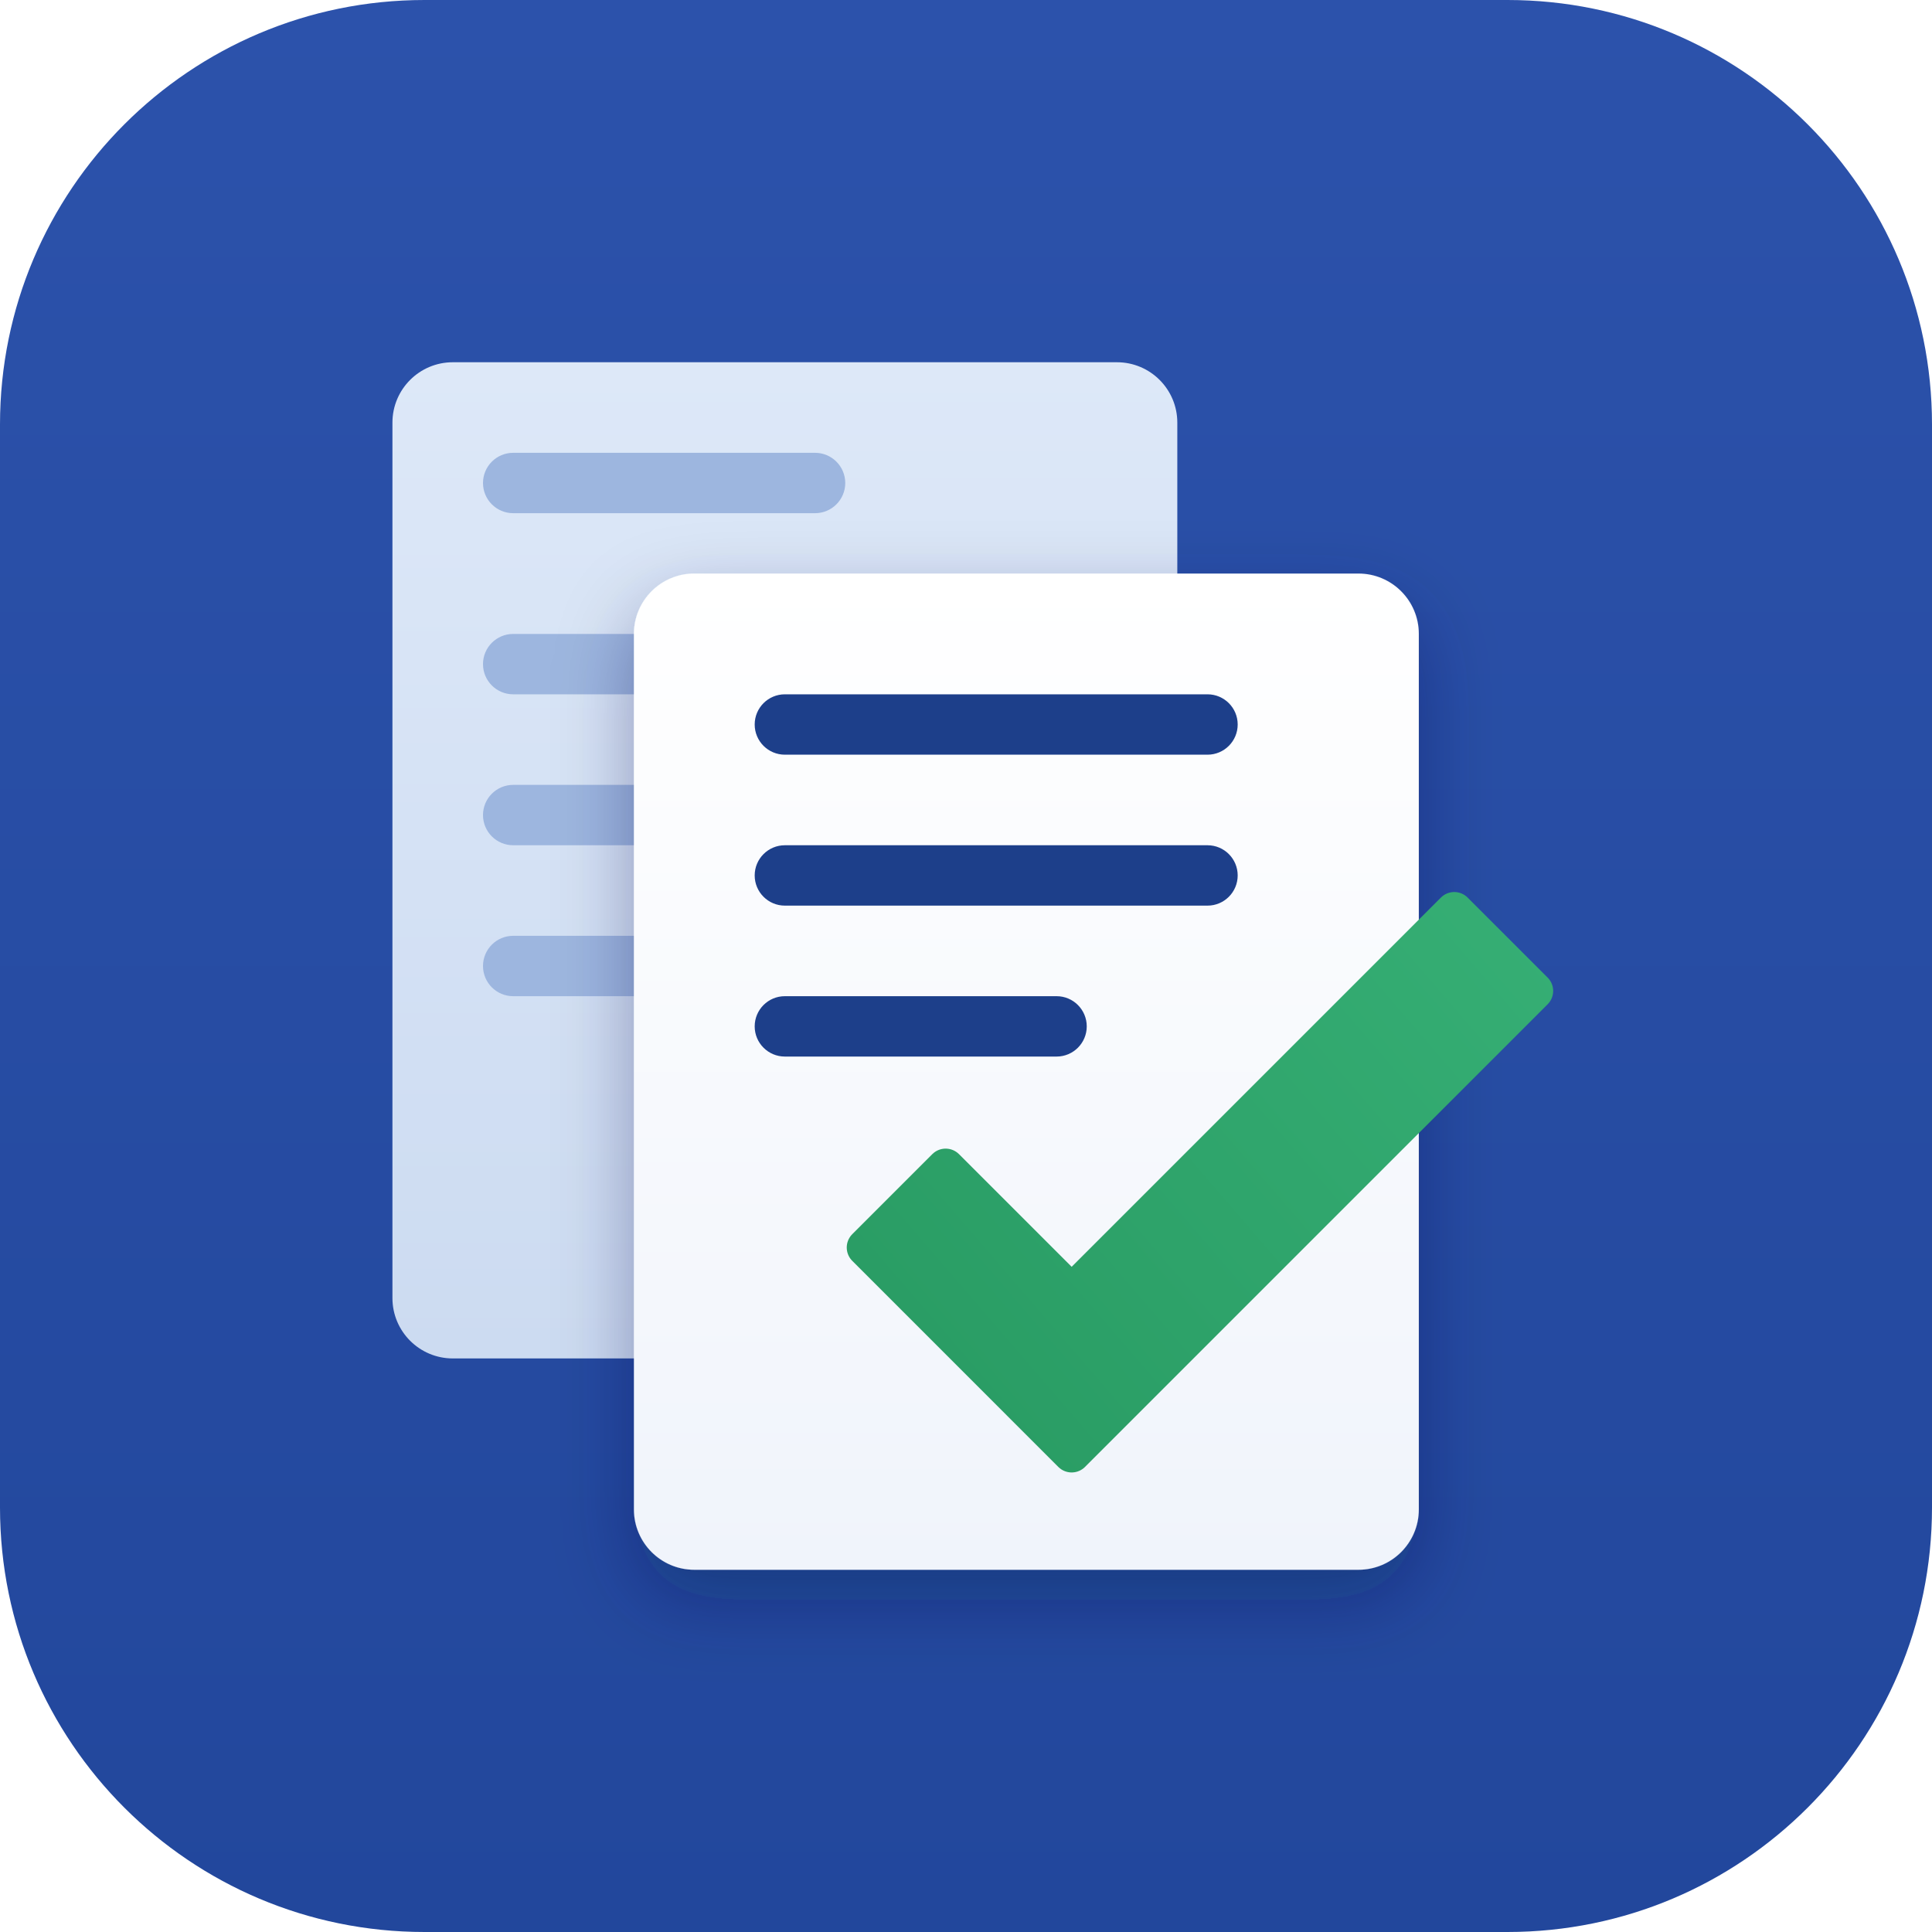
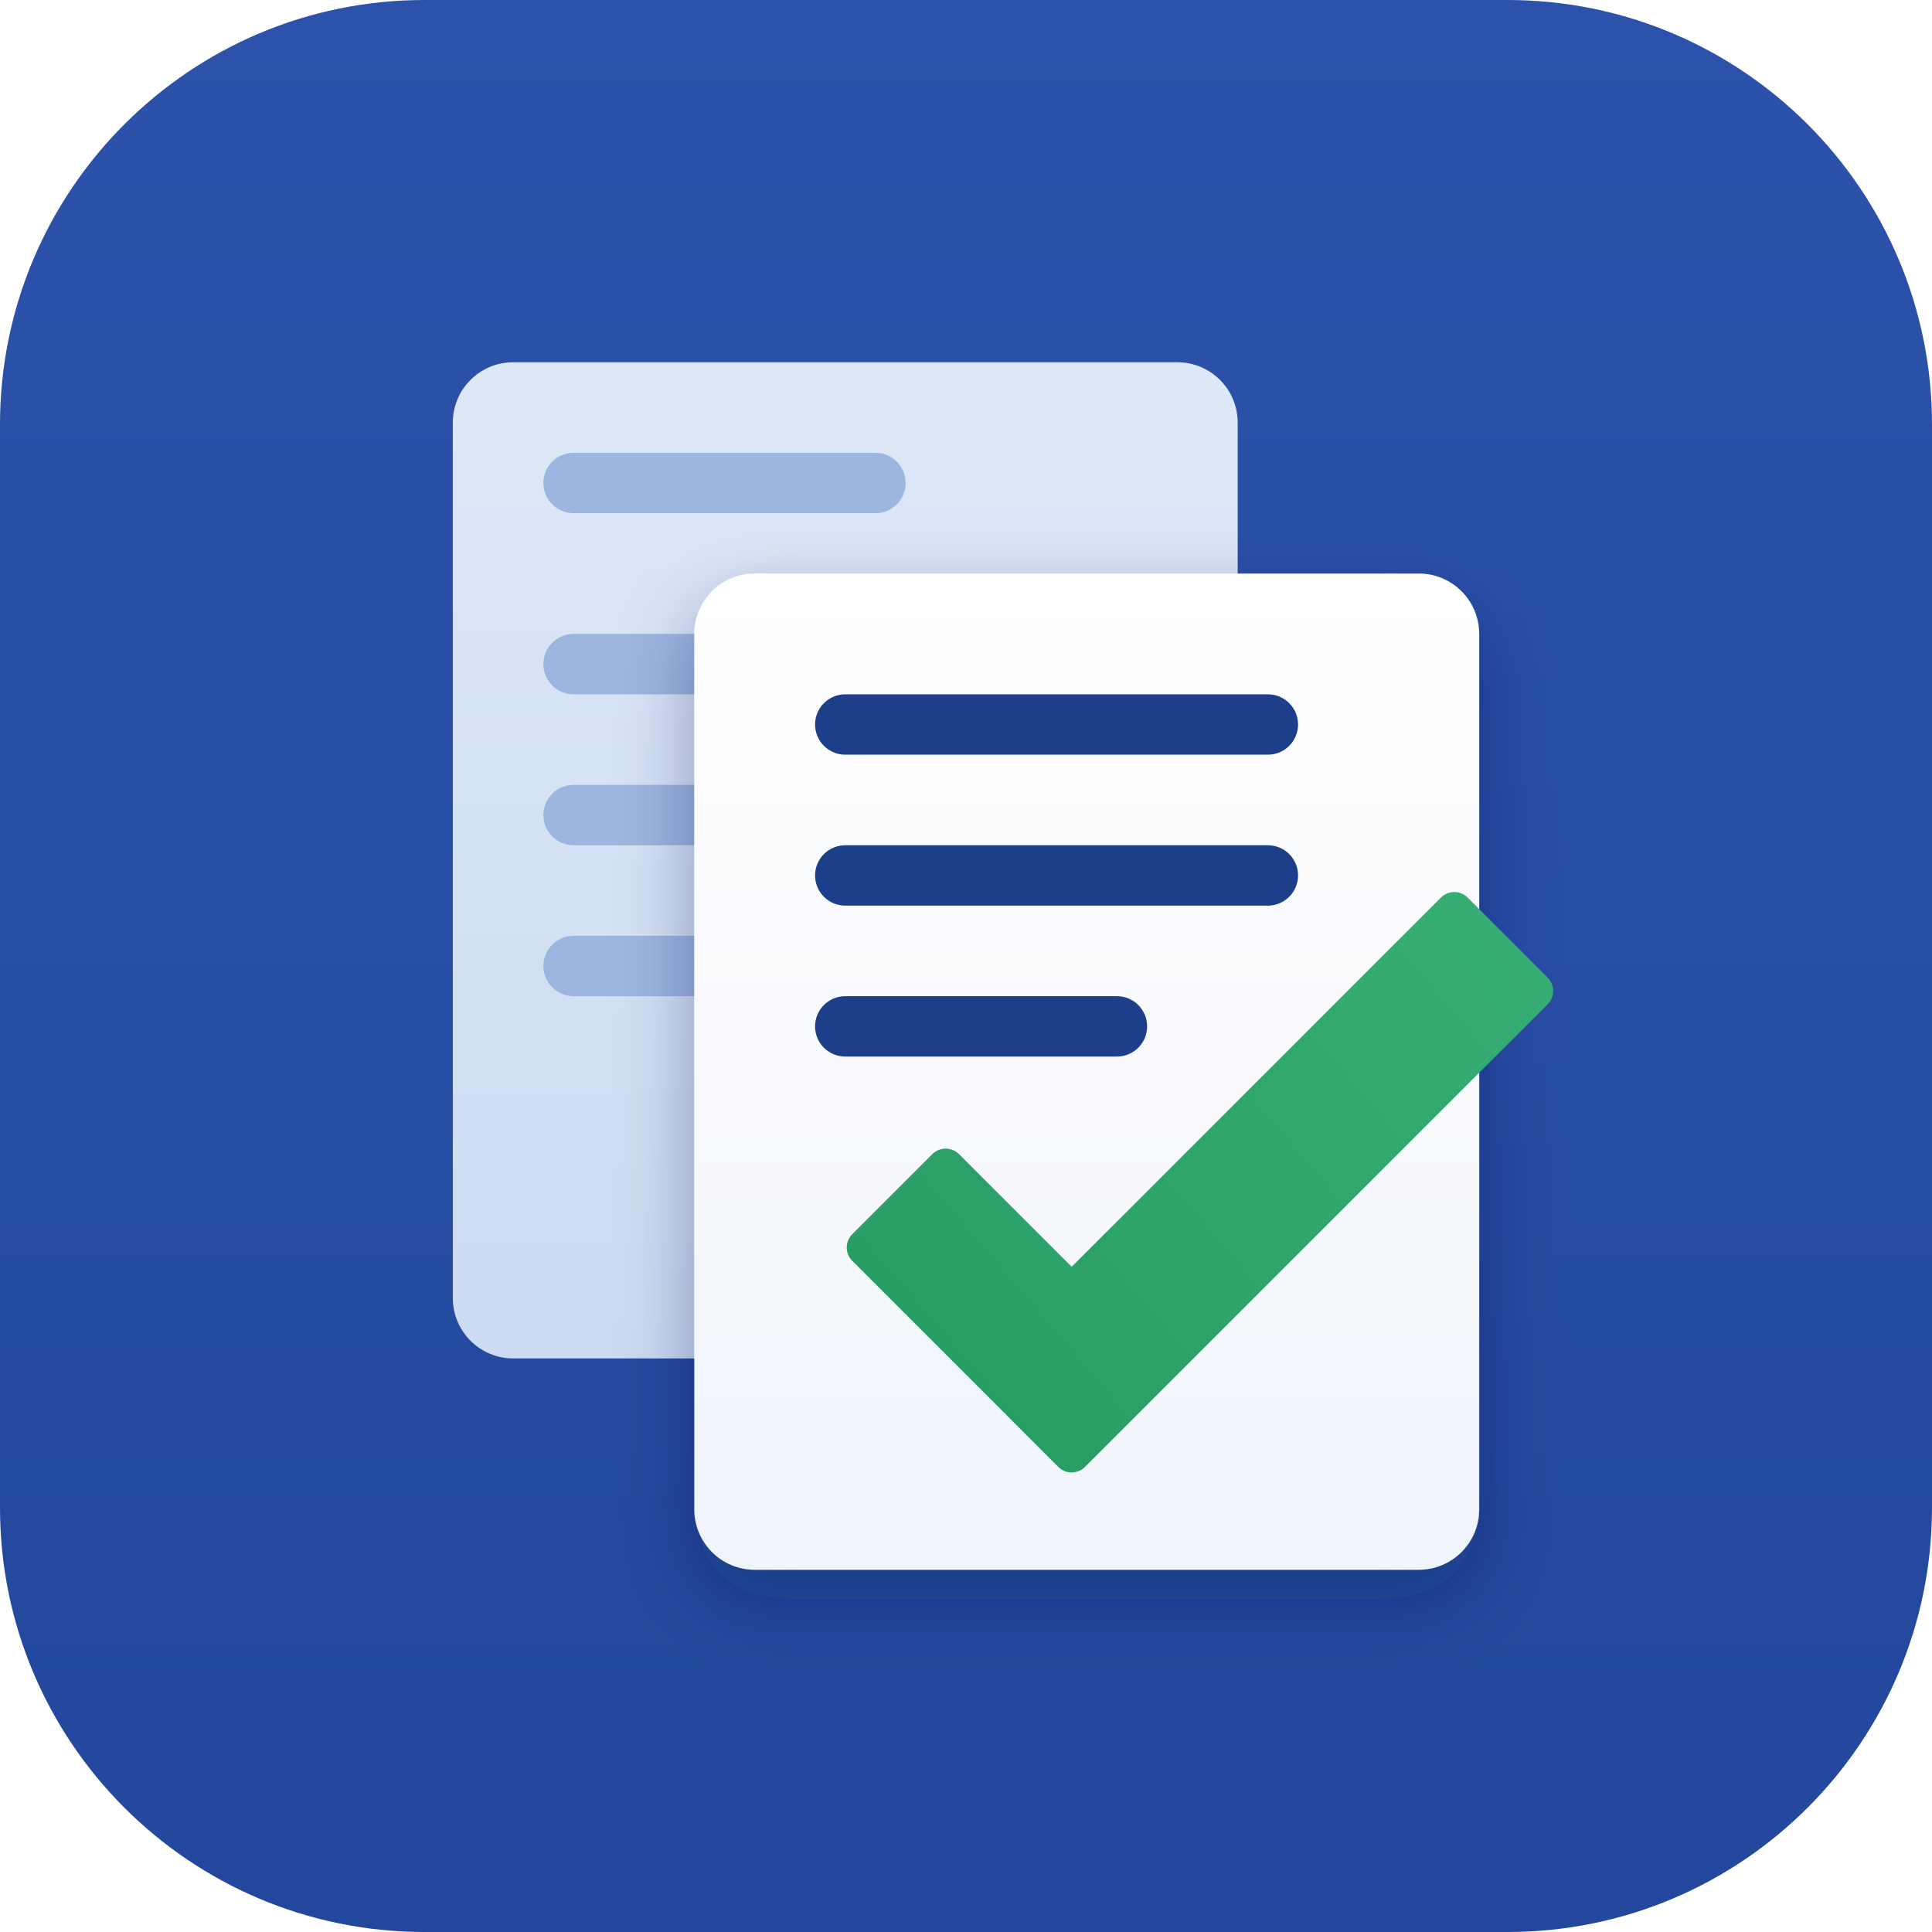
<svg xmlns="http://www.w3.org/2000/svg" viewBox="0 0 1024 1024" width="1024" height="1024">
  <defs>
    <linearGradient id="tile" x1="0" y1="0" x2="0" y2="1">
      <stop offset="0" stop-color="#2C52AB" />
      <stop offset="1" stop-color="#22479C" />
    </linearGradient>
    <linearGradient id="back" x1="0" y1="0" x2="0" y2="1">
      <stop offset="0" stop-color="#DDE8F8" />
      <stop offset="1" stop-color="#CCDBF1" />
    </linearGradient>
    <linearGradient id="front" x1="0" y1="0" x2="0" y2="1">
      <stop offset="0" stop-color="#FFFFFF" />
      <stop offset="1" stop-color="#F0F4FB" />
    </linearGradient>
    <linearGradient id="tick" gradientUnits="userSpaceOnUse" x1="460" y1="780" x2="820" y2="470">
      <stop offset="0" stop-color="#289A62" />
      <stop offset="1" stop-color="#36AF75" />
    </linearGradient>
    <filter id="shadow" x="-25%" y="-20%" width="150%" height="150%" color-interpolation-filters="sRGB">
      <feDropShadow dx="0" dy="16" stdDeviation="20" flood-color="#0A1E4F" flood-opacity="0.34" />
    </filter>
  </defs>
  <rect width="1024" height="1024" rx="225" fill="url(#tile)" />
-   <rect x="208" y="192" width="416" height="528" rx="32" fill="url(#back)" />
-   <g fill="#9DB6DF">
-     <rect x="256" y="240" width="192" height="32" rx="16" />
-     <rect x="256" y="336" width="128" height="32" rx="16" />
-     <rect x="256" y="416" width="128" height="32" rx="16" />
-     <rect x="256" y="496" width="128" height="32" rx="16" />
-   </g>
-   <rect x="336" y="304" width="416" height="528" rx="32" fill="url(#front)" filter="url(#shadow)" />
-   <g fill="#1D3F8A">
-     <rect x="400" y="368" width="256" height="32" rx="16" />
-     <rect x="400" y="448" width="256" height="32" rx="16" />
-     <rect x="400" y="528" width="176" height="32" rx="16" />
+   <g transform="translate(32 0)">
+     <rect x="208" y="192" width="416" height="528" rx="32" fill="url(#back)" />
+     <g fill="#9DB6DF">
+       <rect x="256" y="240" width="192" height="32" rx="16" />
+       <rect x="256" y="336" width="128" height="32" rx="16" />
+       <rect x="256" y="416" width="128" height="32" rx="16" />
+       <rect x="256" y="496" width="128" height="32" rx="16" />
+     </g>
+     <rect x="336" y="304" width="416" height="528" rx="32" fill="url(#front)" filter="url(#shadow)" />
+     <g fill="#1D3F8A">
+       <rect x="400" y="368" width="256" height="32" rx="16" />
+       <rect x="400" y="448" width="256" height="32" rx="16" />
+       <rect x="400" y="528" width="176" height="32" rx="16" />
+     </g>
  </g>
  <path d="M501.21 618.79 L458.79 661.21 L568 770.43 L813.21 525.21 L770.79 482.79 L568 685.57 Z" fill="url(#tick)" stroke="url(#tick)" stroke-width="20" stroke-linejoin="round" />
</svg>
